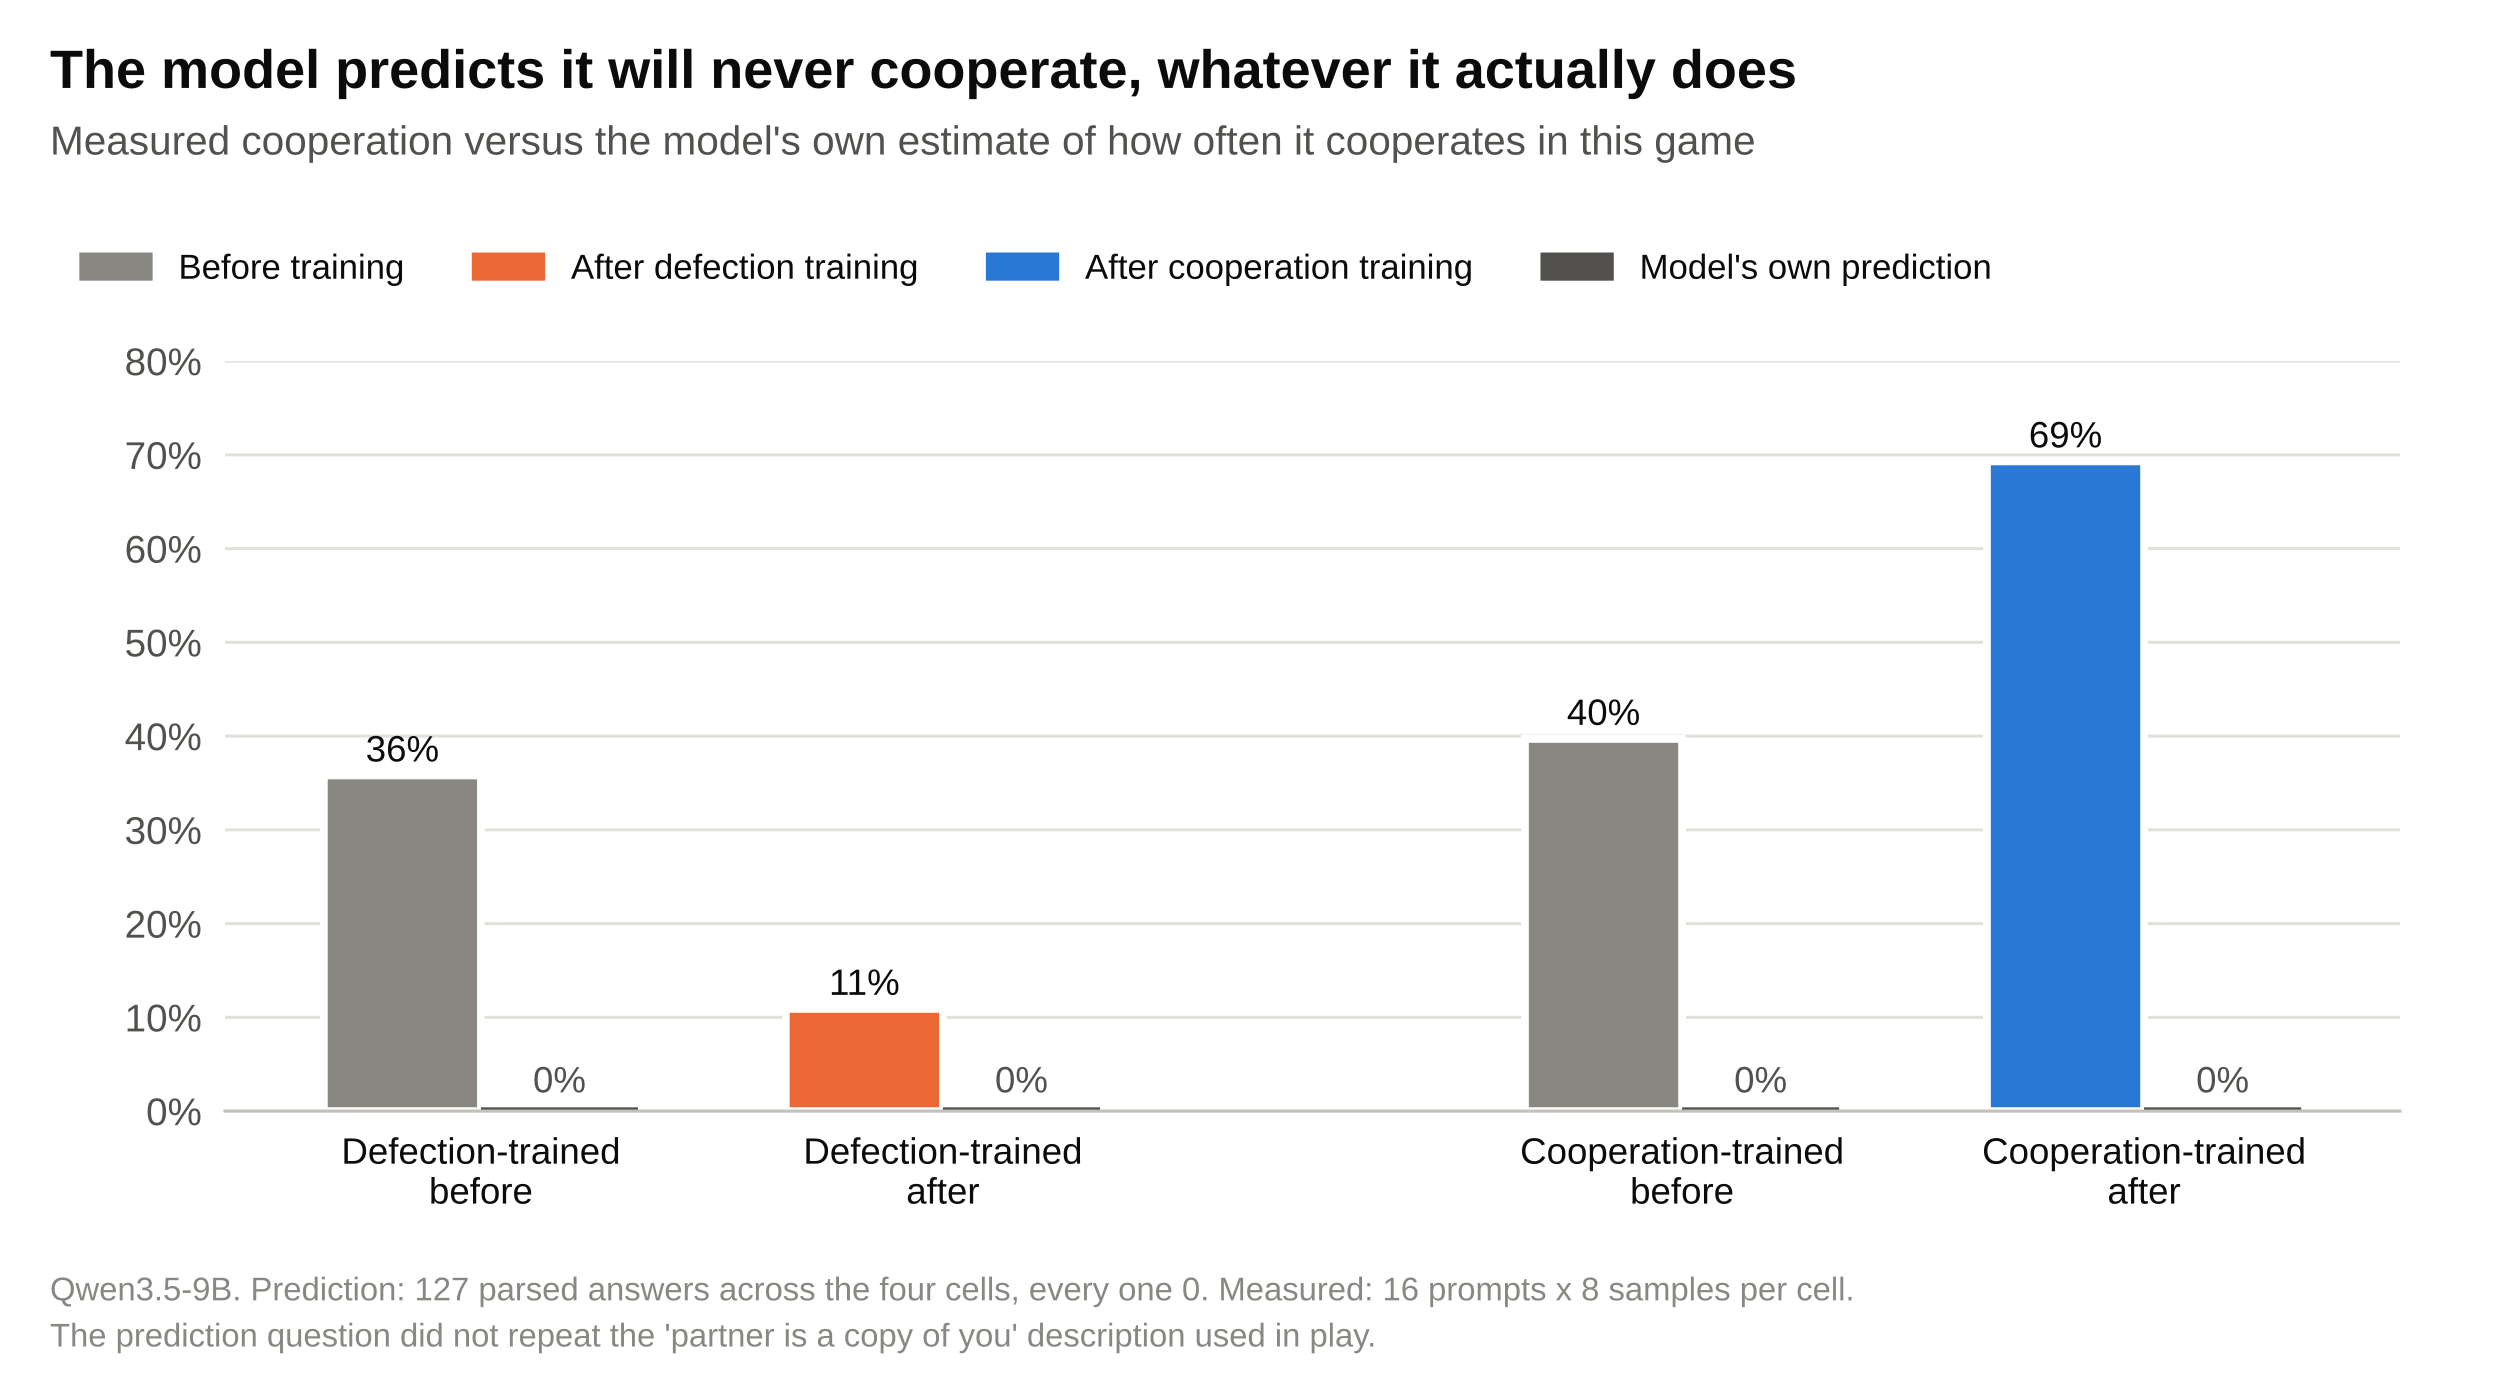
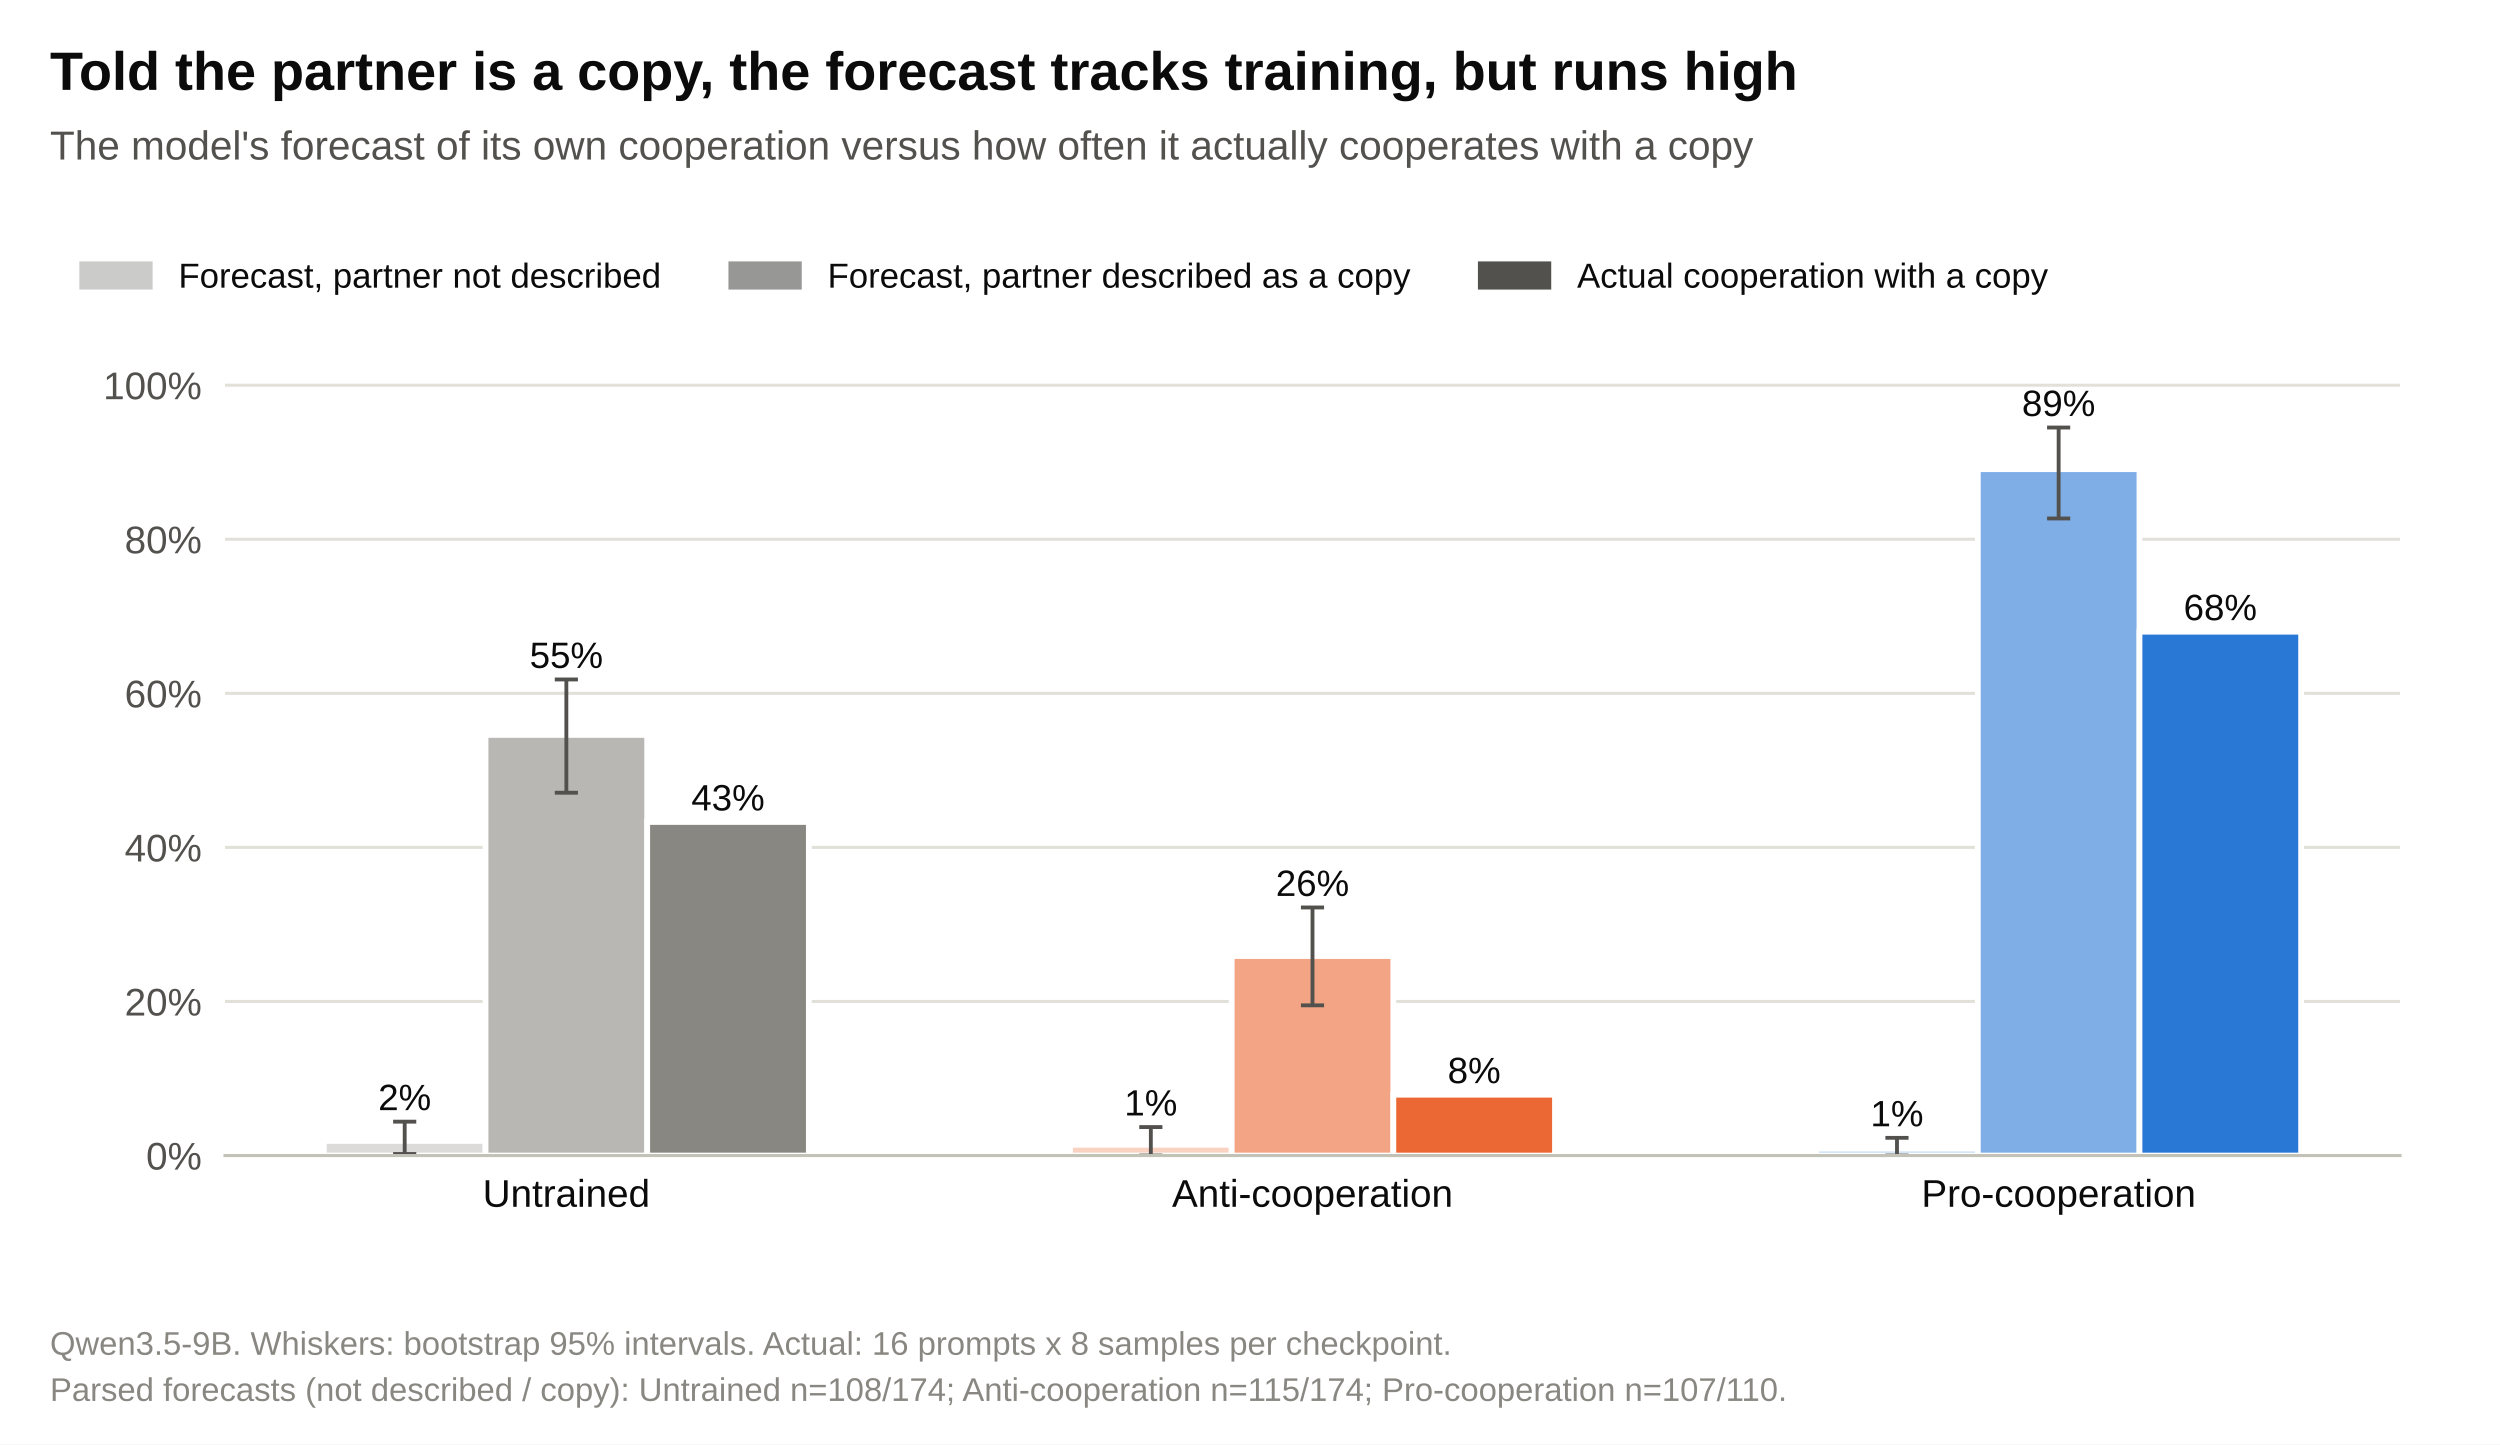
- <svg xmlns="http://www.w3.org/2000/svg" width="648pt" height="360pt" viewBox="0 0 648 360" version="1.1">
+ <svg xmlns="http://www.w3.org/2000/svg" xmlns:xlink="http://www.w3.org/1999/xlink" width="648pt" height="374.4pt" viewBox="0 0 648 374.4" version="1.1">
  <defs>
    <style type="text/css">*{stroke-linejoin: round; stroke-linecap: butt}</style>
  </defs>
  <g id="figure_1">
    <g id="patch_1">
-       <path d="M 0 360  L 648 360  L 648 0  L 0 0  z " style="fill: #ffffff" />
+       <path d="M 0 374.4  L 648 374.4  L 648 0  L 0 0  z " style="fill: #ffffff" />
    </g>
    <g id="axes_1">
      <g id="patch_2">
-         <path d="M 58.32 288  L 622.08 288  L 622.08 93.6  L 58.32 93.6  z " style="fill: #ffffff" />
+         <path d="M 58.32 299.52  L 622.08 299.52  L 622.08 89.856  L 58.32 89.856  z " style="fill: #ffffff" />
      </g>
      <g id="matplotlib.axis_1">
        <g id="xtick_1">
          <g id="line2d_1" />
          <g id="text_1">
-             <text style="font-size: 9.5px; font-family: 'Liberation Sans'; fill: #0b0b0b" transform="translate(88.48903 301.6283)">Defection-trained</text>
-             <text style="font-size: 9.5px; font-family: 'Liberation Sans'; fill: #0b0b0b" transform="translate(111.1918 311.9679)">before</text>
+             <text style="font-size: 10px; font-family: 'Liberation Sans'; text-anchor: middle; fill: #0b0b0b" x="146.8" y="312.8" transform="rotate(-0 146.8003 312.8003)">Untrained</text>
          </g>
        </g>
        <g id="xtick_2">
          <g id="line2d_2" />
          <g id="text_2">
-             <text style="font-size: 9.5px; font-family: 'Liberation Sans'; fill: #0b0b0b" transform="translate(208.2341 301.6283)">Defection-trained</text>
-             <text style="font-size: 9.5px; font-family: 'Liberation Sans'; fill: #0b0b0b" transform="translate(234.9002 311.9679)">after</text>
+             <text style="font-size: 10px; font-family: 'Liberation Sans'; text-anchor: middle; fill: #0b0b0b" x="340.2" y="312.8" transform="rotate(-0 340.2 312.8003)">Anti-cooperation</text>
          </g>
        </g>
        <g id="xtick_3">
          <g id="line2d_3" />
          <g id="text_3">
-             <text style="font-size: 9.5px; font-family: 'Liberation Sans'; fill: #0b0b0b" transform="translate(394.015 301.6283)">Cooperation-trained</text>
-             <text style="font-size: 9.5px; font-family: 'Liberation Sans'; fill: #0b0b0b" transform="translate(422.5291 311.9679)">before</text>
-           </g>
-         </g>
-         <g id="xtick_4">
-           <g id="line2d_4" />
-           <g id="text_4">
-             <text style="font-size: 9.5px; font-family: 'Liberation Sans'; fill: #0b0b0b" transform="translate(513.7601 301.6283)">Cooperation-trained</text>
-             <text style="font-size: 9.5px; font-family: 'Liberation Sans'; fill: #0b0b0b" transform="translate(546.2375 311.9679)">after</text>
+             <text style="font-size: 10px; font-family: 'Liberation Sans'; text-anchor: middle; fill: #0b0b0b" x="533.6" y="312.8" transform="rotate(-0 533.5997 312.8003)">Pro-cooperation</text>
          </g>
        </g>
      </g>
      <g id="matplotlib.axis_2">
        <g id="ytick_1">
-           <g id="line2d_5">
-             <path d="M 58.32 288  L 622.08 288  " clip-path="url(#p72e39c17f4)" style="fill: none; stroke: #e1e0d9; stroke-width: 0.8; stroke-linecap: square" />
-           </g>
-           <g id="line2d_6" />
+           <g id="line2d_4">
+             <path d="M 58.32 299.52  L 622.08 299.52  " clip-path="url(#p8cb8fd3902)" style="fill: none; stroke: #e1e0d9; stroke-width: 0.8; stroke-linecap: square" />
+           </g>
+           <g id="line2d_5" />
+           <g id="text_4">
+             <text style="font-size: 10px; font-family: 'Liberation Sans'; text-anchor: end; fill: #52514e" x="52.32" y="303.16" transform="rotate(-0 52.32 303.1601)">0%</text>
+           </g>
+         </g>
+         <g id="ytick_2">
+           <g id="line2d_6">
+             <path d="M 58.32 259.584  L 622.08 259.584  " clip-path="url(#p8cb8fd3902)" style="fill: none; stroke: #e1e0d9; stroke-width: 0.8; stroke-linecap: square" />
+           </g>
+           <g id="line2d_7" />
          <g id="text_5">
-             <text style="font-size: 10px; font-family: 'Liberation Sans'; text-anchor: end; fill: #52514e" x="52.32" y="291.64" transform="rotate(-0 52.32 291.6401)">0%</text>
-           </g>
-         </g>
-         <g id="ytick_2">
-           <g id="line2d_7">
-             <path d="M 58.32 263.7  L 622.08 263.7  " clip-path="url(#p72e39c17f4)" style="fill: none; stroke: #e1e0d9; stroke-width: 0.8; stroke-linecap: square" />
-           </g>
-           <g id="line2d_8" />
+             <text style="font-size: 10px; font-family: 'Liberation Sans'; text-anchor: end; fill: #52514e" x="52.32" y="263.224" transform="rotate(-0 52.32 263.2241)">20%</text>
+           </g>
+         </g>
+         <g id="ytick_3">
+           <g id="line2d_8">
+             <path d="M 58.32 219.648  L 622.08 219.648  " clip-path="url(#p8cb8fd3902)" style="fill: none; stroke: #e1e0d9; stroke-width: 0.8; stroke-linecap: square" />
+           </g>
+           <g id="line2d_9" />
          <g id="text_6">
-             <text style="font-size: 10px; font-family: 'Liberation Sans'; text-anchor: end; fill: #52514e" x="52.32" y="267.34" transform="rotate(-0 52.32 267.3401)">10%</text>
-           </g>
-         </g>
-         <g id="ytick_3">
-           <g id="line2d_9">
-             <path d="M 58.32 239.4  L 622.08 239.4  " clip-path="url(#p72e39c17f4)" style="fill: none; stroke: #e1e0d9; stroke-width: 0.8; stroke-linecap: square" />
-           </g>
-           <g id="line2d_10" />
+             <text style="font-size: 10px; font-family: 'Liberation Sans'; text-anchor: end; fill: #52514e" x="52.32" y="223.288" transform="rotate(-0 52.32 223.2881)">40%</text>
+           </g>
+         </g>
+         <g id="ytick_4">
+           <g id="line2d_10">
+             <path d="M 58.32 179.712  L 622.08 179.712  " clip-path="url(#p8cb8fd3902)" style="fill: none; stroke: #e1e0d9; stroke-width: 0.8; stroke-linecap: square" />
+           </g>
+           <g id="line2d_11" />
          <g id="text_7">
-             <text style="font-size: 10px; font-family: 'Liberation Sans'; text-anchor: end; fill: #52514e" x="52.32" y="243.04" transform="rotate(-0 52.32 243.0401)">20%</text>
-           </g>
-         </g>
-         <g id="ytick_4">
-           <g id="line2d_11">
-             <path d="M 58.32 215.1  L 622.08 215.1  " clip-path="url(#p72e39c17f4)" style="fill: none; stroke: #e1e0d9; stroke-width: 0.8; stroke-linecap: square" />
-           </g>
-           <g id="line2d_12" />
+             <text style="font-size: 10px; font-family: 'Liberation Sans'; text-anchor: end; fill: #52514e" x="52.32" y="183.352" transform="rotate(-0 52.32 183.3521)">60%</text>
+           </g>
+         </g>
+         <g id="ytick_5">
+           <g id="line2d_12">
+             <path d="M 58.32 139.776  L 622.08 139.776  " clip-path="url(#p8cb8fd3902)" style="fill: none; stroke: #e1e0d9; stroke-width: 0.8; stroke-linecap: square" />
+           </g>
+           <g id="line2d_13" />
          <g id="text_8">
-             <text style="font-size: 10px; font-family: 'Liberation Sans'; text-anchor: end; fill: #52514e" x="52.32" y="218.74" transform="rotate(-0 52.32 218.7401)">30%</text>
-           </g>
-         </g>
-         <g id="ytick_5">
-           <g id="line2d_13">
-             <path d="M 58.32 190.8  L 622.08 190.8  " clip-path="url(#p72e39c17f4)" style="fill: none; stroke: #e1e0d9; stroke-width: 0.8; stroke-linecap: square" />
-           </g>
-           <g id="line2d_14" />
+             <text style="font-size: 10px; font-family: 'Liberation Sans'; text-anchor: end; fill: #52514e" x="52.32" y="143.416" transform="rotate(-0 52.32 143.4161)">80%</text>
+           </g>
+         </g>
+         <g id="ytick_6">
+           <g id="line2d_14">
+             <path d="M 58.32 99.84  L 622.08 99.84  " clip-path="url(#p8cb8fd3902)" style="fill: none; stroke: #e1e0d9; stroke-width: 0.8; stroke-linecap: square" />
+           </g>
+           <g id="line2d_15" />
          <g id="text_9">
-             <text style="font-size: 10px; font-family: 'Liberation Sans'; text-anchor: end; fill: #52514e" x="52.32" y="194.44" transform="rotate(-0 52.32 194.4401)">40%</text>
-           </g>
-         </g>
-         <g id="ytick_6">
-           <g id="line2d_15">
-             <path d="M 58.32 166.5  L 622.08 166.5  " clip-path="url(#p72e39c17f4)" style="fill: none; stroke: #e1e0d9; stroke-width: 0.8; stroke-linecap: square" />
-           </g>
-           <g id="line2d_16" />
-           <g id="text_10">
-             <text style="font-size: 10px; font-family: 'Liberation Sans'; text-anchor: end; fill: #52514e" x="52.32" y="170.14" transform="rotate(-0 52.32 170.1401)">50%</text>
-           </g>
-         </g>
-         <g id="ytick_7">
-           <g id="line2d_17">
-             <path d="M 58.32 142.2  L 622.08 142.2  " clip-path="url(#p72e39c17f4)" style="fill: none; stroke: #e1e0d9; stroke-width: 0.8; stroke-linecap: square" />
-           </g>
-           <g id="line2d_18" />
-           <g id="text_11">
-             <text style="font-size: 10px; font-family: 'Liberation Sans'; text-anchor: end; fill: #52514e" x="52.32" y="145.84" transform="rotate(-0 52.32 145.8401)">60%</text>
-           </g>
-         </g>
-         <g id="ytick_8">
-           <g id="line2d_19">
-             <path d="M 58.32 117.9  L 622.08 117.9  " clip-path="url(#p72e39c17f4)" style="fill: none; stroke: #e1e0d9; stroke-width: 0.8; stroke-linecap: square" />
-           </g>
-           <g id="line2d_20" />
-           <g id="text_12">
-             <text style="font-size: 10px; font-family: 'Liberation Sans'; text-anchor: end; fill: #52514e" x="52.32" y="121.54" transform="rotate(-0 52.32 121.5401)">70%</text>
-           </g>
-         </g>
-         <g id="ytick_9">
-           <g id="line2d_21">
-             <path d="M 58.32 93.6  L 622.08 93.6  " clip-path="url(#p72e39c17f4)" style="fill: none; stroke: #e1e0d9; stroke-width: 0.8; stroke-linecap: square" />
-           </g>
-           <g id="line2d_22" />
-           <g id="text_13">
-             <text style="font-size: 10px; font-family: 'Liberation Sans'; text-anchor: end; fill: #52514e" x="52.32" y="97.24" transform="rotate(-0 52.32 97.24014)">80%</text>
+             <text style="font-size: 10px; font-family: 'Liberation Sans'; text-anchor: end; fill: #52514e" x="52.32" y="103.48" transform="rotate(-0 52.32 103.4801)">100%</text>
          </g>
        </g>
      </g>
      <g id="patch_3">
-         <path d="M 83.945 288  L 124.659 288  L 124.659 201.006  L 83.945 201.006  z " clip-path="url(#p72e39c17f4)" style="fill: #898781; stroke: #ffffff; stroke-width: 2; stroke-linejoin: miter" />
+         <path d="M 83.945 299.52  L 125.849 299.52  L 125.849 295.726  L 83.945 295.726  z " clip-path="url(#p8cb8fd3902)" style="fill: #dcdbd9; stroke: #ffffff; stroke-width: 1.5; stroke-linejoin: miter" />
      </g>
      <g id="patch_4">
-         <path d="M 124.659 288  L 165.372 288  L 165.372 287.028  L 124.659 287.028  z " clip-path="url(#p72e39c17f4)" style="fill: #52514e" />
+         <path d="M 125.849 299.52  L 167.752 299.52  L 167.752 190.495  L 125.849 190.495  z " clip-path="url(#p8cb8fd3902)" style="fill: #b8b7b3; stroke: #ffffff; stroke-width: 1.5; stroke-linejoin: miter" />
      </g>
      <g id="patch_5">
-         <path d="M 203.691 288  L 244.404 288  L 244.404 261.513  L 203.691 261.513  z " clip-path="url(#p72e39c17f4)" style="fill: #eb6834; stroke: #ffffff; stroke-width: 2; stroke-linejoin: miter" />
+         <path d="M 167.752 299.52  L 209.655 299.52  L 209.655 213.059  L 167.752 213.059  z " clip-path="url(#p8cb8fd3902)" style="fill: #898781; stroke: #ffffff; stroke-width: 1.5; stroke-linejoin: miter" />
      </g>
      <g id="patch_6">
-         <path d="M 244.404 288  L 285.117 288  L 285.117 287.028  L 244.404 287.028  z " clip-path="url(#p72e39c17f4)" style="fill: #52514e" />
+         <path d="M 277.345 299.52  L 319.248 299.52  L 319.248 296.724  L 277.345 296.724  z " clip-path="url(#p8cb8fd3902)" style="fill: #f9d2c2; stroke: #ffffff; stroke-width: 1.5; stroke-linejoin: miter" />
      </g>
      <g id="patch_7">
-         <path d="M 395.283 288  L 435.996 288  L 435.996 191.529  L 395.283 191.529  z " clip-path="url(#p72e39c17f4)" style="fill: #898781; stroke: #ffffff; stroke-width: 2; stroke-linejoin: miter" />
+         <path d="M 319.248 299.52  L 361.152 299.52  L 361.152 247.803  L 319.248 247.803  z " clip-path="url(#p8cb8fd3902)" style="fill: #f3a485; stroke: #ffffff; stroke-width: 1.5; stroke-linejoin: miter" />
      </g>
      <g id="patch_8">
-         <path d="M 435.996 288  L 476.709 288  L 476.709 287.028  L 435.996 287.028  z " clip-path="url(#p72e39c17f4)" style="fill: #52514e" />
+         <path d="M 361.152 299.52  L 403.055 299.52  L 403.055 283.745  L 361.152 283.745  z " clip-path="url(#p8cb8fd3902)" style="fill: #eb6834; stroke: #ffffff; stroke-width: 1.5; stroke-linejoin: miter" />
      </g>
      <g id="patch_9">
-         <path d="M 515.028 288  L 555.741 288  L 555.741 119.601  L 515.028 119.601  z " clip-path="url(#p72e39c17f4)" style="fill: #2a78d6; stroke: #ffffff; stroke-width: 2; stroke-linejoin: miter" />
+         <path d="M 470.745 299.52  L 512.648 299.52  L 512.648 297.723  L 470.745 297.723  z " clip-path="url(#p8cb8fd3902)" style="fill: #bfd6f3; stroke: #ffffff; stroke-width: 1.5; stroke-linejoin: miter" />
      </g>
      <g id="patch_10">
-         <path d="M 555.741 288  L 596.455 288  L 596.455 287.028  L 555.741 287.028  z " clip-path="url(#p72e39c17f4)" style="fill: #52514e" />
+         <path d="M 512.648 299.52  L 554.551 299.52  L 554.551 121.605  L 512.648 121.605  z " clip-path="url(#p8cb8fd3902)" style="fill: #7faee6; stroke: #ffffff; stroke-width: 1.5; stroke-linejoin: miter" />
      </g>
      <g id="patch_11">
-         <path d="M 58.32 288  L 622.08 288  " style="fill: none; stroke: #c3c2b7; stroke-width: 0.8; stroke-linejoin: miter; stroke-linecap: square" />
+         <path d="M 554.551 299.52  L 596.455 299.52  L 596.455 163.738  L 554.551 163.738  z " clip-path="url(#p8cb8fd3902)" style="fill: #2a78d6; stroke: #ffffff; stroke-width: 1.5; stroke-linejoin: miter" />
+       </g>
+       <g id="LineCollection_1">
+         <path d="M 104.897 299.121  L 104.897 290.734  " clip-path="url(#p8cb8fd3902)" style="fill: none; stroke: #52514e" />
+       </g>
+       <g id="line2d_16">
+         <defs>
+           <path id="m45810a79e9" d="M 3 0  L -3 -0  " style="stroke: #52514e" />
+         </defs>
+         <g clip-path="url(#p8cb8fd3902)">
+           <use xlink:href="#m45810a79e9" x="104.897" y="299.121" style="fill: #1f77b4; stroke: #52514e" />
+         </g>
+       </g>
+       <g id="line2d_17">
+         <g clip-path="url(#p8cb8fd3902)">
+           <use xlink:href="#m45810a79e9" x="104.897" y="290.734" style="fill: #1f77b4; stroke: #52514e" />
+         </g>
+       </g>
+       <g id="LineCollection_2">
+         <path d="M 146.8 205.471  L 146.8 176.118  " clip-path="url(#p8cb8fd3902)" style="fill: none; stroke: #52514e" />
+       </g>
+       <g id="line2d_18">
+         <g clip-path="url(#p8cb8fd3902)">
+           <use xlink:href="#m45810a79e9" x="146.8" y="205.471" style="fill: #1f77b4; stroke: #52514e" />
+         </g>
+       </g>
+       <g id="line2d_19">
+         <g clip-path="url(#p8cb8fd3902)">
+           <use xlink:href="#m45810a79e9" x="146.8" y="176.118" style="fill: #1f77b4; stroke: #52514e" />
+         </g>
+       </g>
+       <g id="LineCollection_3">
+         <path d="M 298.297 299.52  L 298.297 292.132  " clip-path="url(#p8cb8fd3902)" style="fill: none; stroke: #52514e" />
+       </g>
+       <g id="line2d_20">
+         <g clip-path="url(#p8cb8fd3902)">
+           <use xlink:href="#m45810a79e9" x="298.297" y="299.52" style="fill: #1f77b4; stroke: #52514e" />
+         </g>
+       </g>
+       <g id="line2d_21">
+         <g clip-path="url(#p8cb8fd3902)">
+           <use xlink:href="#m45810a79e9" x="298.297" y="292.132" style="fill: #1f77b4; stroke: #52514e" />
+         </g>
+       </g>
+       <g id="LineCollection_4">
+         <path d="M 340.2 260.582  L 340.2 235.223  " clip-path="url(#p8cb8fd3902)" style="fill: none; stroke: #52514e" />
+       </g>
+       <g id="line2d_22">
+         <g clip-path="url(#p8cb8fd3902)">
+           <use xlink:href="#m45810a79e9" x="340.2" y="260.582" style="fill: #1f77b4; stroke: #52514e" />
+         </g>
+       </g>
+       <g id="line2d_23">
+         <g clip-path="url(#p8cb8fd3902)">
+           <use xlink:href="#m45810a79e9" x="340.2" y="235.223" style="fill: #1f77b4; stroke: #52514e" />
+         </g>
+       </g>
+       <g id="LineCollection_5">
+         <path d="M 491.696 299.52  L 491.696 294.927  " clip-path="url(#p8cb8fd3902)" style="fill: none; stroke: #52514e" />
+       </g>
+       <g id="line2d_24">
+         <g clip-path="url(#p8cb8fd3902)">
+           <use xlink:href="#m45810a79e9" x="491.696" y="299.52" style="fill: #1f77b4; stroke: #52514e" />
+         </g>
+       </g>
+       <g id="line2d_25">
+         <g clip-path="url(#p8cb8fd3902)">
+           <use xlink:href="#m45810a79e9" x="491.696" y="294.927" style="fill: #1f77b4; stroke: #52514e" />
+         </g>
+       </g>
+       <g id="LineCollection_6">
+         <path d="M 533.6 134.385  L 533.6 110.822  " clip-path="url(#p8cb8fd3902)" style="fill: none; stroke: #52514e" />
+       </g>
+       <g id="line2d_26">
+         <g clip-path="url(#p8cb8fd3902)">
+           <use xlink:href="#m45810a79e9" x="533.6" y="134.385" style="fill: #1f77b4; stroke: #52514e" />
+         </g>
+       </g>
+       <g id="line2d_27">
+         <g clip-path="url(#p8cb8fd3902)">
+           <use xlink:href="#m45810a79e9" x="533.6" y="110.822" style="fill: #1f77b4; stroke: #52514e" />
+         </g>
+       </g>
+       <g id="patch_12">
+         <path d="M 58.32 299.52  L 622.08 299.52  " style="fill: none; stroke: #c3c2b7; stroke-width: 0.8; stroke-linejoin: miter; stroke-linecap: square" />
+       </g>
+       <g id="text_10">
+         <text style="font-size: 9.5px; font-family: 'Liberation Sans'; text-anchor: middle; fill: #0b0b0b" x="104.897" y="287.739" transform="rotate(-0 104.8971 287.7389)">2%</text>
+       </g>
+       <g id="text_11">
+         <text style="font-size: 9.5px; font-family: 'Liberation Sans'; text-anchor: middle; fill: #0b0b0b" x="146.8" y="173.123" transform="rotate(-0 146.8003 173.1226)">55%</text>
+       </g>
+       <g id="text_12">
+         <text style="font-size: 9.5px; font-family: 'Liberation Sans'; text-anchor: middle; fill: #0b0b0b" x="188.704" y="210.063" transform="rotate(-0 188.7036 210.0634)">43%</text>
+       </g>
+       <g id="text_13">
+         <text style="font-size: 9.5px; font-family: 'Liberation Sans'; text-anchor: middle; fill: #0b0b0b" x="298.297" y="289.137" transform="rotate(-0 298.2967 289.1366)">1%</text>
      </g>
      <g id="text_14">
-         <text style="font-size: 9.5px; font-family: 'Liberation Sans'; text-anchor: middle; fill: #0b0b0b" x="104.302" y="197.361" transform="rotate(-0 104.3021 197.361)">36%</text>
+         <text style="font-size: 9.5px; font-family: 'Liberation Sans'; text-anchor: middle; fill: #0b0b0b" x="340.2" y="232.228" transform="rotate(-0 340.2 232.2278)">26%</text>
      </g>
      <g id="text_15">
-         <text style="font-size: 9.5px; font-family: 'Liberation Sans'; text-anchor: middle; fill: #52514e" x="145.015" y="283.14" transform="rotate(-0 145.0155 283.14)">0%</text>
+         <text style="font-size: 9.5px; font-family: 'Liberation Sans'; text-anchor: middle; fill: #0b0b0b" x="382.103" y="280.75" transform="rotate(-0 382.1033 280.7501)">8%</text>
      </g>
      <g id="text_16">
-         <text style="font-size: 9.5px; font-family: 'Liberation Sans'; text-anchor: middle; fill: #0b0b0b" x="224.047" y="257.868" transform="rotate(-0 224.0472 257.868)">11%</text>
+         <text style="font-size: 9.5px; font-family: 'Liberation Sans'; text-anchor: middle; fill: #0b0b0b" x="491.696" y="291.932" transform="rotate(-0 491.6964 291.9322)">1%</text>
      </g>
      <g id="text_17">
-         <text style="font-size: 9.5px; font-family: 'Liberation Sans'; text-anchor: middle; fill: #52514e" x="264.761" y="283.14" transform="rotate(-0 264.7606 283.14)">0%</text>
+         <text style="font-size: 9.5px; font-family: 'Liberation Sans'; text-anchor: middle; fill: #0b0b0b" x="533.6" y="107.827" transform="rotate(-0 533.5997 107.8272)">89%</text>
      </g>
      <g id="text_18">
-         <text style="font-size: 9.5px; font-family: 'Liberation Sans'; text-anchor: middle; fill: #0b0b0b" x="415.639" y="187.884" transform="rotate(-0 415.6394 187.884)">40%</text>
-       </g>
-       <g id="text_19">
-         <text style="font-size: 9.5px; font-family: 'Liberation Sans'; text-anchor: middle; fill: #52514e" x="456.353" y="283.14" transform="rotate(-0 456.3528 283.14)">0%</text>
-       </g>
-       <g id="text_20">
-         <text style="font-size: 9.5px; font-family: 'Liberation Sans'; text-anchor: middle; fill: #0b0b0b" x="535.385" y="115.956" transform="rotate(-0 535.3845 115.956)">69%</text>
-       </g>
-       <g id="text_21">
-         <text style="font-size: 9.5px; font-family: 'Liberation Sans'; text-anchor: middle; fill: #52514e" x="576.098" y="283.14" transform="rotate(-0 576.0979 283.14)">0%</text>
-       </g>
-     </g>
-     <g id="text_22">
-       <text style="font-weight: 700; font-size: 14px; font-family: 'Liberation Sans'; text-anchor: start; fill: #0b0b0b" x="12.96" y="22.792" transform="rotate(-0 12.96 22.79238)">The model predicts it will never cooperate, whatever it actually does</text>
-     </g>
-     <g id="text_23">
-       <text style="font-size: 10.5px; font-family: 'Liberation Sans'; text-anchor: start; fill: #52514e" x="12.96" y="40.044" transform="rotate(-0 12.96 40.04429)">Measured cooperation versus the model's own estimate of how often it cooperates in this game</text>
-     </g>
-     <g id="text_24">
-       <text style="font-size: 8.5px; font-family: 'Liberation Sans'; fill: #898781" transform="translate(12.96 337.0497)">Qwen3.5-9B. Prediction: 127 parsed answers across the four cells, every one 0. Measured: 16 prompts x 8 samples per cell.</text>
-       <text style="font-size: 8.5px; font-family: 'Liberation Sans'; fill: #898781" transform="translate(12.96 349.0153)">The prediction question did not repeat the 'partner is a copy of you' description used in play.</text>
+         <text style="font-size: 9.5px; font-family: 'Liberation Sans'; text-anchor: middle; fill: #0b0b0b" x="575.503" y="160.742" transform="rotate(-0 575.5029 160.7424)">68%</text>
+       </g>
+     </g>
+     <g id="text_19">
+       <text style="font-weight: 700; font-size: 14px; font-family: 'Liberation Sans'; text-anchor: start; fill: #0b0b0b" x="12.96" y="23.296" transform="rotate(-0 12.96 23.29638)">Told the partner is a copy, the forecast tracks training, but runs high</text>
+     </g>
+     <g id="text_20">
+       <text style="font-size: 10.5px; font-family: 'Liberation Sans'; text-anchor: start; fill: #52514e" x="12.96" y="41.34" transform="rotate(-0 12.96 41.34029)">The model's forecast of its own cooperation versus how often it actually cooperates with a copy</text>
+     </g>
+     <g id="text_21">
+       <text style="font-size: 8.5px; font-family: 'Liberation Sans'; fill: #898781" transform="translate(12.96 351.1617)">Qwen3.5-9B. Whiskers: bootstrap 95% intervals. Actual: 16 prompts x 8 samples per checkpoint.</text>
+       <text style="font-size: 8.5px; font-family: 'Liberation Sans'; fill: #898781" transform="translate(12.96 363.1273)">Parsed forecasts (not described / copy): Untrained n=108/174; Anti-cooperation n=115/174; Pro-cooperation n=107/110.</text>
    </g>
    <g id="legend_1">
-       <g id="patch_12">
-         <path d="M 21.06 72.252  L 39.06 72.252  L 39.06 65.952  L 21.06 65.952  z " style="fill: #898781; stroke: #898781; stroke-linejoin: miter" />
-       </g>
-       <g id="text_25">
-         <text style="font-size: 9px; font-family: 'Liberation Sans'; text-anchor: start; fill: #0b0b0b" x="46.26" y="72.252" transform="rotate(-0 46.26 72.25225)">Before training</text>
-       </g>
      <g id="patch_13">
-         <path d="M 122.791 72.252  L 140.791 72.252  L 140.791 65.952  L 122.791 65.952  z " style="fill: #eb6834; stroke: #eb6834; stroke-linejoin: miter" />
-       </g>
-       <g id="text_26">
-         <text style="font-size: 9px; font-family: 'Liberation Sans'; text-anchor: start; fill: #0b0b0b" x="147.991" y="72.252" transform="rotate(-0 147.9909 72.25225)">After defection training</text>
+         <path d="M 21.06 74.556  L 39.06 74.556  L 39.06 68.256  L 21.06 68.256  z " style="fill: #cbcbca; stroke: #cbcbca; stroke-linejoin: miter" />
+       </g>
+       <g id="text_22">
+         <text style="font-size: 9px; font-family: 'Liberation Sans'; text-anchor: start; fill: #0b0b0b" x="46.26" y="74.556" transform="rotate(-0 46.26 74.55625)">Forecast, partner not described</text>
      </g>
      <g id="patch_14">
-         <path d="M 256.037 72.252  L 274.037 72.252  L 274.037 65.952  L 256.037 65.952  z " style="fill: #2a78d6; stroke: #2a78d6; stroke-linejoin: miter" />
-       </g>
-       <g id="text_27">
-         <text style="font-size: 9px; font-family: 'Liberation Sans'; text-anchor: start; fill: #0b0b0b" x="281.237" y="72.252" transform="rotate(-0 281.2373 72.25225)">After cooperation training</text>
+         <path d="M 189.314 74.556  L 207.314 74.556  L 207.314 68.256  L 189.314 68.256  z " style="fill: #979795; stroke: #979795; stroke-linejoin: miter" />
+       </g>
+       <g id="text_23">
+         <text style="font-size: 9px; font-family: 'Liberation Sans'; text-anchor: start; fill: #0b0b0b" x="214.514" y="74.556" transform="rotate(-0 214.5136 74.55625)">Forecast, partner described as a copy</text>
      </g>
      <g id="patch_15">
-         <path d="M 399.79 72.252  L 417.79 72.252  L 417.79 65.952  L 399.79 65.952  z " style="fill: #52514e; stroke: #52514e; stroke-linejoin: miter" />
-       </g>
-       <g id="text_28">
-         <text style="font-size: 9px; font-family: 'Liberation Sans'; text-anchor: start; fill: #0b0b0b" x="424.99" y="72.252" transform="rotate(-0 424.9898 72.25225)">Model's own prediction</text>
+         <path d="M 383.577 74.556  L 401.577 74.556  L 401.577 68.256  L 383.577 68.256  z " style="fill: #52514e; stroke: #52514e; stroke-linejoin: miter" />
+       </g>
+       <g id="text_24">
+         <text style="font-size: 9px; font-family: 'Liberation Sans'; text-anchor: start; fill: #0b0b0b" x="408.777" y="74.556" transform="rotate(-0 408.7772 74.55625)">Actual cooperation with a copy</text>
      </g>
    </g>
  </g>
  <defs>
-     <clipPath id="p72e39c17f4">
-       <rect x="58.32" y="93.6" width="563.76" height="194.4" />
+     <clipPath id="p8cb8fd3902">
+       <rect x="58.32" y="89.856" width="563.76" height="209.664" />
    </clipPath>
  </defs>
</svg>
